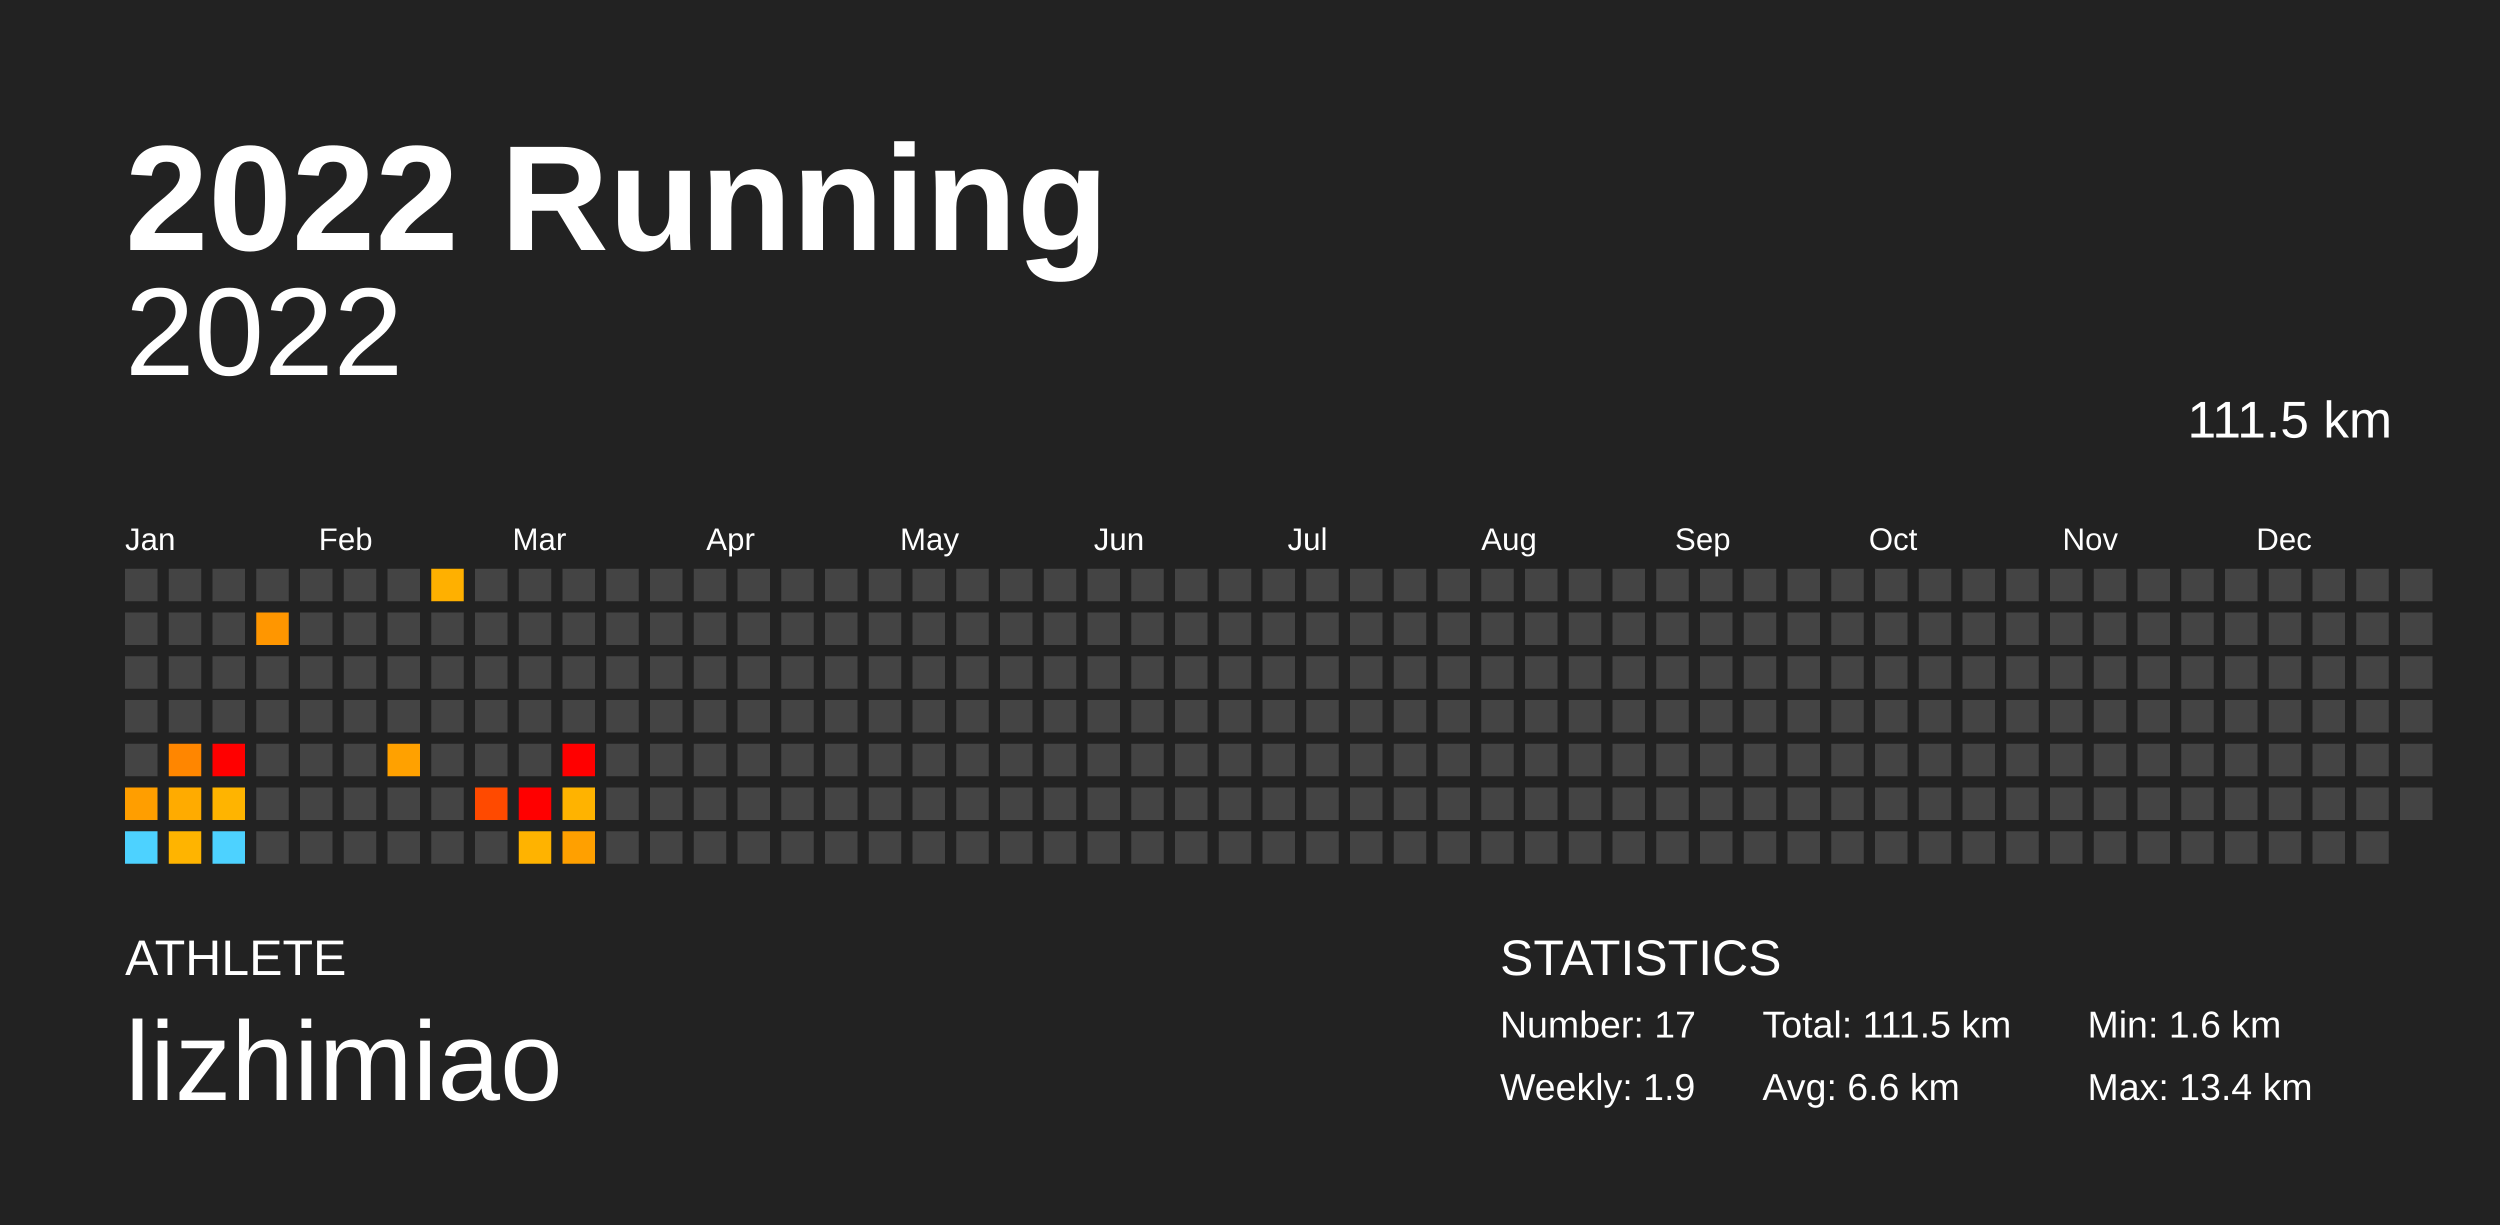
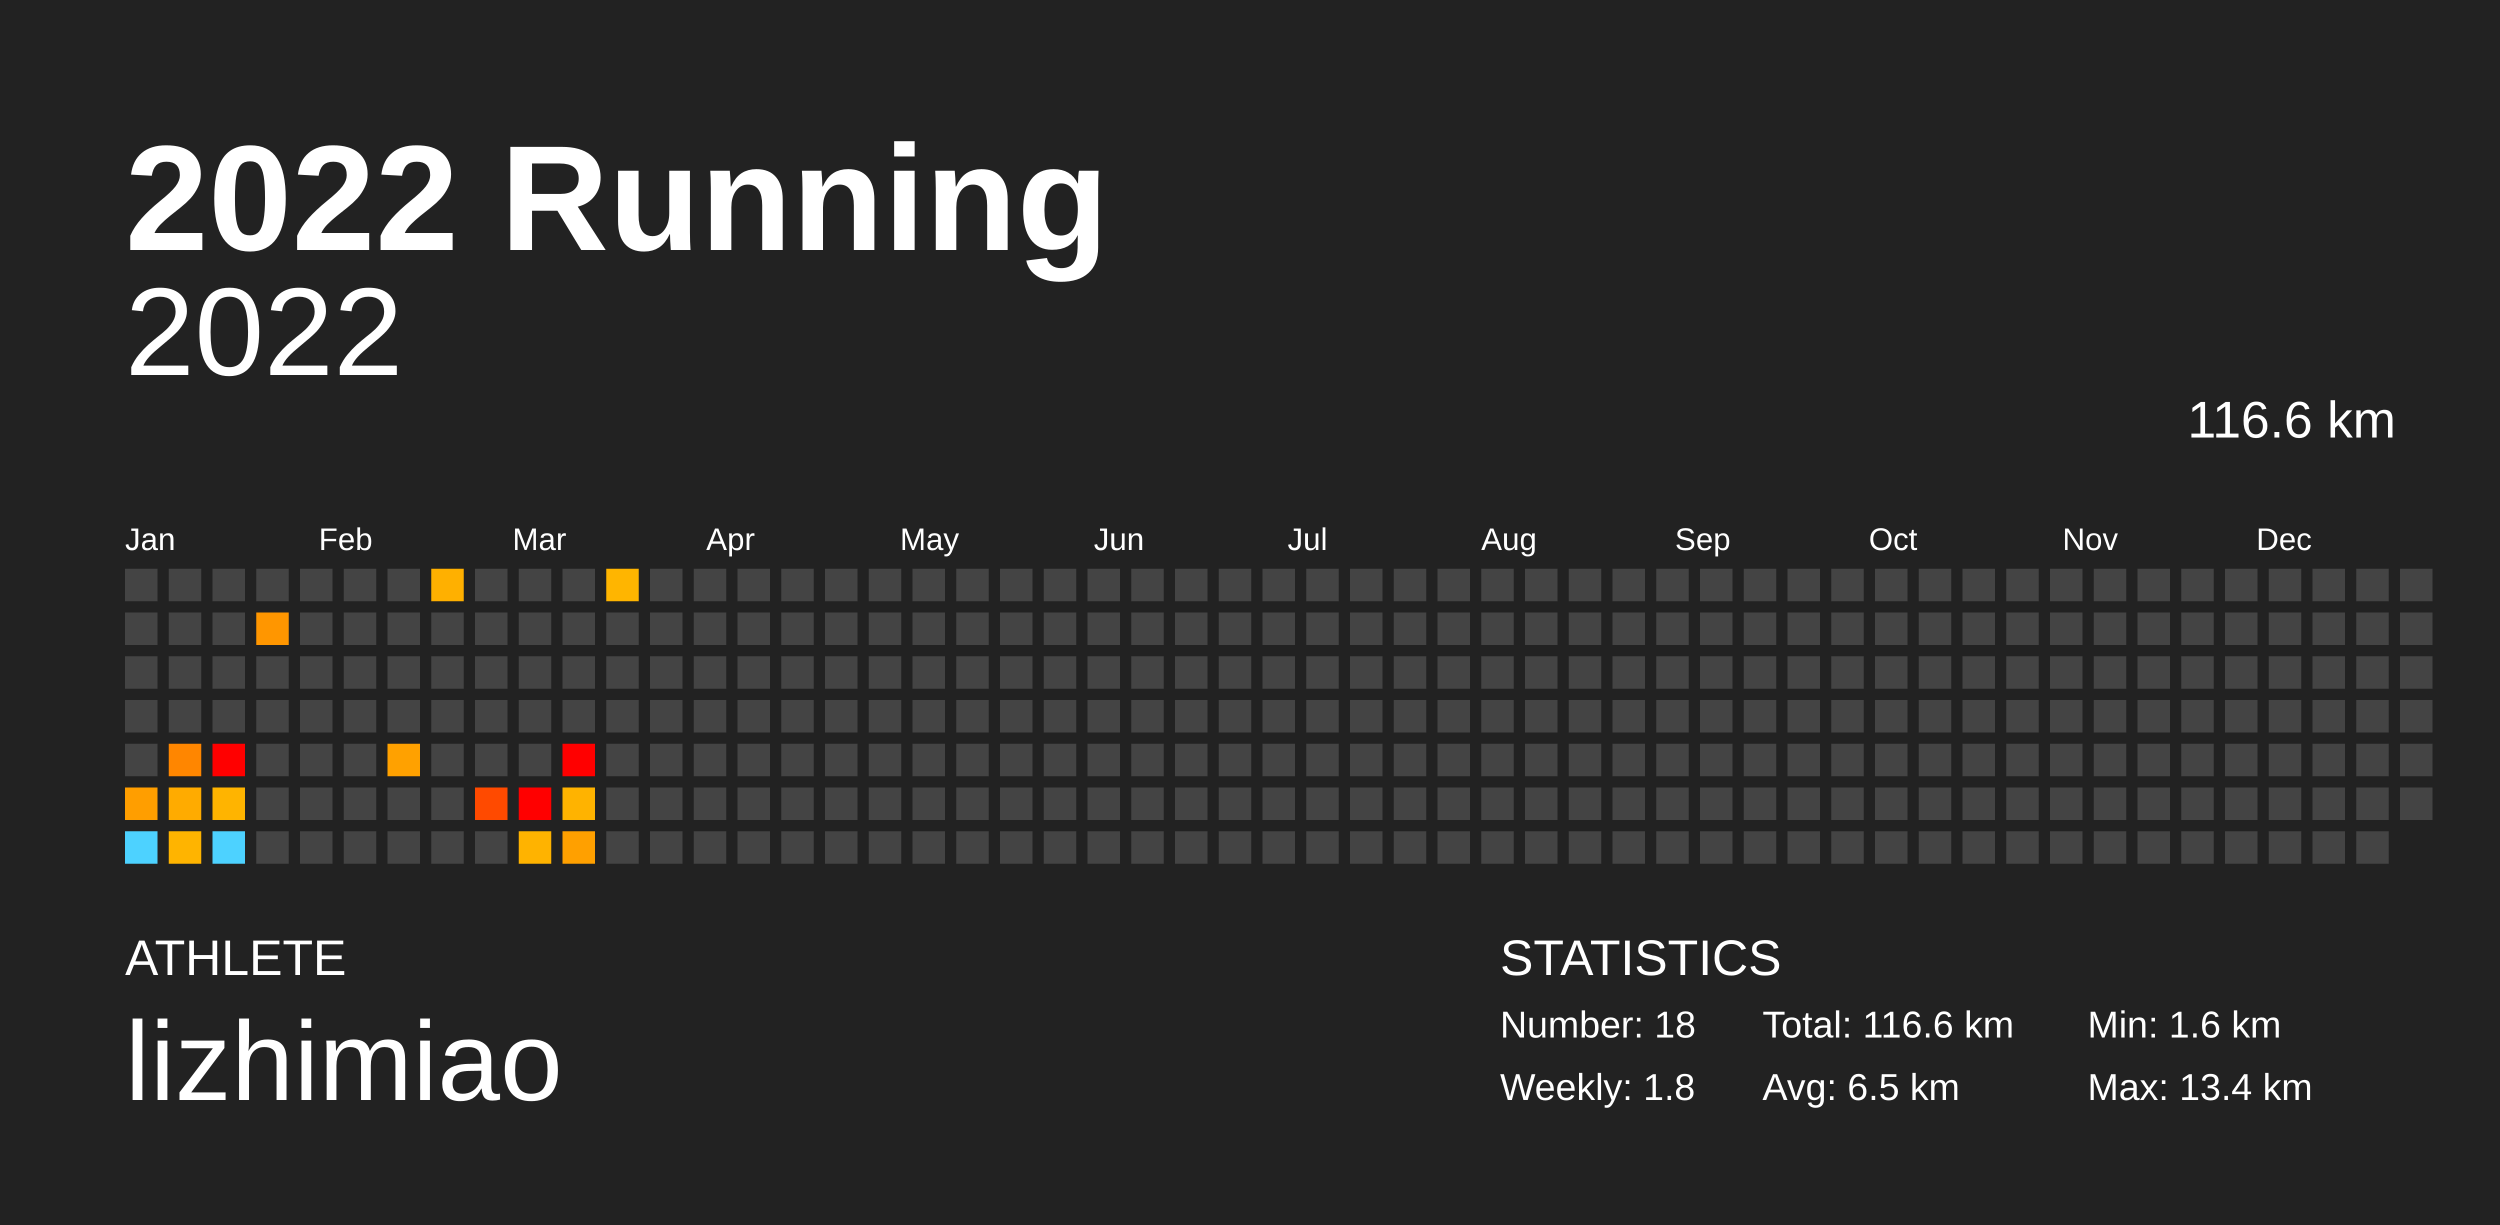
<svg xmlns="http://www.w3.org/2000/svg" baseProfile="full" height="98mm" version="1.1" viewBox="0,0,200,98" width="200mm">
  <defs />
  <rect fill="#222222" height="98" width="200" x="0" y="0" />
  <text fill="#FFFFFF" style="font-size:12px; font-family:Arial; font-weight:bold;" x="10" y="20">2022 Running</text>
  <text fill="#FFFFFF" style="font-size:4px; font-family:Arial" x="10" y="78">ATHLETE</text>
  <text fill="#FFFFFF" style="font-size:9px; font-family:Arial" x="10" y="88">lizhimiao</text>
  <text fill="#FFFFFF" style="font-size:4px; font-family:Arial" x="120" y="78">STATISTICS</text>
-   <text fill="#FFFFFF" style="font-size:3px; font-family:Arial" x="120" y="83">Number: 17</text>
-   <text fill="#FFFFFF" style="font-size:3px; font-family:Arial" x="120" y="88">Weekly: 1.9</text>
-   <text fill="#FFFFFF" style="font-size:3px; font-family:Arial" x="141" y="83">Total: 111.5 km</text>
-   <text fill="#FFFFFF" style="font-size:3px; font-family:Arial" x="141" y="88">Avg: 6.6 km</text>
+   <text fill="#FFFFFF" style="font-size:3px; font-family:Arial" x="120" y="83">Number: 18</text>
+   <text fill="#FFFFFF" style="font-size:3px; font-family:Arial" x="120" y="88">Weekly: 1.8</text>
+   <text fill="#FFFFFF" style="font-size:3px; font-family:Arial" x="141" y="83">Total: 116.6 km</text>
+   <text fill="#FFFFFF" style="font-size:3px; font-family:Arial" x="141" y="88">Avg: 6.5 km</text>
  <text fill="#FFFFFF" style="font-size:3px; font-family:Arial" x="167" y="83">Min: 1.6 km</text>
  <text fill="#FFFFFF" style="font-size:3px; font-family:Arial" x="167" y="88">Max: 13.4 km</text>
  <text alignment-baseline="hanging" fill="#FFFFFF" style="font-size:10.0px; font-family:Arial;" x="10" y="30">2022</text>
-   <text alignment-baseline="hanging" fill="#FFFFFF" style="font-size:4.125px; font-family:Arial;" x="175" y="35">111.5 km</text>
+   <text alignment-baseline="hanging" fill="#FFFFFF" style="font-size:4.125px; font-family:Arial;" x="175" y="35">116.6 km</text>
  <text fill="#FFFFFF" style="font-size:2.5px; font-family:Arial" x="10.0" y="44">Jan</text>
  <text fill="#FFFFFF" style="font-size:2.5px; font-family:Arial" x="25.5" y="44">Feb</text>
  <text fill="#FFFFFF" style="font-size:2.5px; font-family:Arial" x="41.0" y="44">Mar</text>
  <text fill="#FFFFFF" style="font-size:2.5px; font-family:Arial" x="56.5" y="44">Apr</text>
  <text fill="#FFFFFF" style="font-size:2.5px; font-family:Arial" x="72.0" y="44">May</text>
  <text fill="#FFFFFF" style="font-size:2.5px; font-family:Arial" x="87.5" y="44">Jun</text>
  <text fill="#FFFFFF" style="font-size:2.5px; font-family:Arial" x="103.0" y="44">Jul</text>
  <text fill="#FFFFFF" style="font-size:2.5px; font-family:Arial" x="118.5" y="44">Aug</text>
  <text fill="#FFFFFF" style="font-size:2.5px; font-family:Arial" x="134.0" y="44">Sep</text>
  <text fill="#FFFFFF" style="font-size:2.5px; font-family:Arial" x="149.5" y="44">Oct</text>
  <text fill="#FFFFFF" style="font-size:2.5px; font-family:Arial" x="165.0" y="44">Nov</text>
  <text fill="#FFFFFF" style="font-size:2.5px; font-family:Arial" x="180.5" y="44">Dec</text>
  <rect fill="#444444" height="2.6" width="2.6" x="10.0" y="45.5" />
  <rect fill="#444444" height="2.6" width="2.6" x="10.0" y="49.0" />
  <rect fill="#444444" height="2.6" width="2.6" x="10.0" y="52.5" />
  <rect fill="#444444" height="2.6" width="2.6" x="10.0" y="56.0" />
  <rect fill="#444444" height="2.6" width="2.6" x="10.0" y="59.5" />
  <rect fill="#ff9e00" height="2.6" width="2.6" x="10.0" y="63.0" />
  <rect fill="#4dd2ff" height="2.6" width="2.6" x="10.0" y="66.5" />
  <rect fill="#444444" height="2.6" width="2.6" x="13.5" y="45.5" />
  <rect fill="#444444" height="2.6" width="2.6" x="13.5" y="49.0" />
  <rect fill="#444444" height="2.6" width="2.6" x="13.5" y="52.5" />
  <rect fill="#444444" height="2.6" width="2.6" x="13.5" y="56.0" />
  <rect fill="#ff8600" height="2.6" width="2.6" x="13.5" y="59.5" />
  <rect fill="#ffab00" height="2.6" width="2.6" x="13.5" y="63.0" />
  <rect fill="#ffb400" height="2.6" width="2.6" x="13.5" y="66.5" />
  <rect fill="#444444" height="2.6" width="2.6" x="17.0" y="45.5" />
  <rect fill="#444444" height="2.6" width="2.6" x="17.0" y="49.0" />
  <rect fill="#444444" height="2.6" width="2.6" x="17.0" y="52.5" />
  <rect fill="#444444" height="2.6" width="2.6" x="17.0" y="56.0" />
  <rect fill="red" height="2.6" width="2.6" x="17.0" y="59.5" />
  <rect fill="#ffb400" height="2.6" width="2.6" x="17.0" y="63.0" />
  <rect fill="#4dd2ff" height="2.6" width="2.6" x="17.0" y="66.5" />
  <rect fill="#444444" height="2.6" width="2.6" x="20.5" y="45.5" />
  <rect fill="#ff9600" height="2.6" width="2.6" x="20.5" y="49.0" />
  <rect fill="#444444" height="2.6" width="2.6" x="20.5" y="52.5" />
  <rect fill="#444444" height="2.6" width="2.6" x="20.5" y="56.0" />
  <rect fill="#444444" height="2.6" width="2.6" x="20.5" y="59.5" />
  <rect fill="#444444" height="2.6" width="2.6" x="20.5" y="63.0" />
  <rect fill="#444444" height="2.6" width="2.6" x="20.5" y="66.5" />
  <rect fill="#444444" height="2.6" width="2.6" x="24.0" y="45.5" />
  <rect fill="#444444" height="2.6" width="2.6" x="24.0" y="49.0" />
  <rect fill="#444444" height="2.6" width="2.6" x="24.0" y="52.5" />
  <rect fill="#444444" height="2.6" width="2.6" x="24.0" y="56.0" />
  <rect fill="#444444" height="2.6" width="2.6" x="24.0" y="59.5" />
  <rect fill="#444444" height="2.6" width="2.6" x="24.0" y="63.0" />
  <rect fill="#444444" height="2.6" width="2.6" x="24.0" y="66.5" />
  <rect fill="#444444" height="2.6" width="2.6" x="27.5" y="45.5" />
  <rect fill="#444444" height="2.6" width="2.6" x="27.5" y="49.0" />
  <rect fill="#444444" height="2.6" width="2.6" x="27.5" y="52.5" />
  <rect fill="#444444" height="2.6" width="2.6" x="27.5" y="56.0" />
  <rect fill="#444444" height="2.6" width="2.6" x="27.5" y="59.5" />
  <rect fill="#444444" height="2.6" width="2.6" x="27.5" y="63.0" />
  <rect fill="#444444" height="2.6" width="2.6" x="27.5" y="66.5" />
  <rect fill="#444444" height="2.6" width="2.6" x="31.0" y="45.5" />
  <rect fill="#444444" height="2.6" width="2.6" x="31.0" y="49.0" />
  <rect fill="#444444" height="2.6" width="2.6" x="31.0" y="52.5" />
  <rect fill="#444444" height="2.6" width="2.6" x="31.0" y="56.0" />
  <rect fill="#ffa100" height="2.6" width="2.6" x="31.0" y="59.5" />
  <rect fill="#444444" height="2.6" width="2.6" x="31.0" y="63.0" />
  <rect fill="#444444" height="2.6" width="2.6" x="31.0" y="66.5" />
  <rect fill="#ffb000" height="2.6" width="2.6" x="34.5" y="45.5" />
  <rect fill="#444444" height="2.6" width="2.6" x="34.5" y="49.0" />
  <rect fill="#444444" height="2.6" width="2.6" x="34.5" y="52.5" />
  <rect fill="#444444" height="2.6" width="2.6" x="34.5" y="56.0" />
  <rect fill="#444444" height="2.6" width="2.6" x="34.5" y="59.5" />
  <rect fill="#444444" height="2.6" width="2.6" x="34.5" y="63.0" />
  <rect fill="#444444" height="2.6" width="2.6" x="34.5" y="66.5" />
  <rect fill="#444444" height="2.6" width="2.6" x="38.0" y="45.5" />
  <rect fill="#444444" height="2.6" width="2.6" x="38.0" y="49.0" />
  <rect fill="#444444" height="2.6" width="2.6" x="38.0" y="52.5" />
  <rect fill="#444444" height="2.6" width="2.6" x="38.0" y="56.0" />
  <rect fill="#444444" height="2.6" width="2.6" x="38.0" y="59.5" />
  <rect fill="#ff4a00" height="2.6" width="2.6" x="38.0" y="63.0" />
  <rect fill="#444444" height="2.6" width="2.6" x="38.0" y="66.5" />
  <rect fill="#444444" height="2.6" width="2.6" x="41.5" y="45.5" />
  <rect fill="#444444" height="2.6" width="2.6" x="41.5" y="49.0" />
  <rect fill="#444444" height="2.6" width="2.6" x="41.5" y="52.5" />
  <rect fill="#444444" height="2.6" width="2.6" x="41.5" y="56.0" />
  <rect fill="#444444" height="2.6" width="2.6" x="41.5" y="59.5" />
  <rect fill="red" height="2.6" width="2.6" x="41.5" y="63.0" />
  <rect fill="#ffb300" height="2.6" width="2.6" x="41.5" y="66.5" />
  <rect fill="#444444" height="2.6" width="2.6" x="45.0" y="45.5" />
  <rect fill="#444444" height="2.6" width="2.6" x="45.0" y="49.0" />
  <rect fill="#444444" height="2.6" width="2.6" x="45.0" y="52.5" />
  <rect fill="#444444" height="2.6" width="2.6" x="45.0" y="56.0" />
  <rect fill="red" height="2.6" width="2.6" x="45.0" y="59.5" />
  <rect fill="#ffb300" height="2.6" width="2.6" x="45.0" y="63.0" />
  <rect fill="#ffa000" height="2.6" width="2.6" x="45.0" y="66.5" />
-   <rect fill="#444444" height="2.6" width="2.6" x="48.5" y="45.5" />
+   <rect fill="#ffb500" height="2.6" width="2.6" x="48.5" y="45.5" />
  <rect fill="#444444" height="2.6" width="2.6" x="48.5" y="49.0" />
  <rect fill="#444444" height="2.6" width="2.6" x="48.5" y="52.5" />
  <rect fill="#444444" height="2.6" width="2.6" x="48.5" y="56.0" />
  <rect fill="#444444" height="2.6" width="2.6" x="48.5" y="59.5" />
  <rect fill="#444444" height="2.6" width="2.6" x="48.5" y="63.0" />
  <rect fill="#444444" height="2.6" width="2.6" x="48.5" y="66.5" />
  <rect fill="#444444" height="2.6" width="2.6" x="52.0" y="45.5" />
  <rect fill="#444444" height="2.6" width="2.6" x="52.0" y="49.0" />
  <rect fill="#444444" height="2.6" width="2.6" x="52.0" y="52.5" />
  <rect fill="#444444" height="2.6" width="2.6" x="52.0" y="56.0" />
  <rect fill="#444444" height="2.6" width="2.6" x="52.0" y="59.5" />
  <rect fill="#444444" height="2.6" width="2.6" x="52.0" y="63.0" />
  <rect fill="#444444" height="2.6" width="2.6" x="52.0" y="66.5" />
  <rect fill="#444444" height="2.6" width="2.6" x="55.5" y="45.5" />
  <rect fill="#444444" height="2.6" width="2.6" x="55.5" y="49.0" />
  <rect fill="#444444" height="2.6" width="2.6" x="55.5" y="52.5" />
  <rect fill="#444444" height="2.6" width="2.6" x="55.5" y="56.0" />
  <rect fill="#444444" height="2.6" width="2.6" x="55.5" y="59.5" />
  <rect fill="#444444" height="2.6" width="2.6" x="55.5" y="63.0" />
  <rect fill="#444444" height="2.6" width="2.6" x="55.5" y="66.5" />
  <rect fill="#444444" height="2.6" width="2.6" x="59.0" y="45.5" />
  <rect fill="#444444" height="2.6" width="2.6" x="59.0" y="49.0" />
  <rect fill="#444444" height="2.6" width="2.6" x="59.0" y="52.5" />
  <rect fill="#444444" height="2.6" width="2.6" x="59.0" y="56.0" />
  <rect fill="#444444" height="2.6" width="2.6" x="59.0" y="59.5" />
  <rect fill="#444444" height="2.6" width="2.6" x="59.0" y="63.0" />
  <rect fill="#444444" height="2.6" width="2.6" x="59.0" y="66.5" />
  <rect fill="#444444" height="2.6" width="2.6" x="62.5" y="45.5" />
  <rect fill="#444444" height="2.6" width="2.6" x="62.5" y="49.0" />
  <rect fill="#444444" height="2.6" width="2.6" x="62.5" y="52.5" />
  <rect fill="#444444" height="2.6" width="2.6" x="62.5" y="56.0" />
  <rect fill="#444444" height="2.6" width="2.6" x="62.5" y="59.5" />
  <rect fill="#444444" height="2.6" width="2.6" x="62.5" y="63.0" />
  <rect fill="#444444" height="2.6" width="2.6" x="62.5" y="66.5" />
  <rect fill="#444444" height="2.6" width="2.6" x="66.0" y="45.5" />
  <rect fill="#444444" height="2.6" width="2.6" x="66.0" y="49.0" />
  <rect fill="#444444" height="2.6" width="2.6" x="66.0" y="52.5" />
  <rect fill="#444444" height="2.6" width="2.6" x="66.0" y="56.0" />
  <rect fill="#444444" height="2.6" width="2.6" x="66.0" y="59.5" />
  <rect fill="#444444" height="2.6" width="2.6" x="66.0" y="63.0" />
  <rect fill="#444444" height="2.6" width="2.6" x="66.0" y="66.5" />
  <rect fill="#444444" height="2.6" width="2.6" x="69.5" y="45.5" />
  <rect fill="#444444" height="2.6" width="2.6" x="69.5" y="49.0" />
  <rect fill="#444444" height="2.6" width="2.6" x="69.5" y="52.5" />
  <rect fill="#444444" height="2.6" width="2.6" x="69.5" y="56.0" />
  <rect fill="#444444" height="2.6" width="2.6" x="69.5" y="59.5" />
  <rect fill="#444444" height="2.6" width="2.6" x="69.5" y="63.0" />
  <rect fill="#444444" height="2.6" width="2.6" x="69.5" y="66.5" />
  <rect fill="#444444" height="2.6" width="2.6" x="73.0" y="45.5" />
  <rect fill="#444444" height="2.6" width="2.6" x="73.0" y="49.0" />
  <rect fill="#444444" height="2.6" width="2.6" x="73.0" y="52.5" />
  <rect fill="#444444" height="2.6" width="2.6" x="73.0" y="56.0" />
  <rect fill="#444444" height="2.6" width="2.6" x="73.0" y="59.5" />
  <rect fill="#444444" height="2.6" width="2.6" x="73.0" y="63.0" />
  <rect fill="#444444" height="2.6" width="2.6" x="73.0" y="66.5" />
  <rect fill="#444444" height="2.6" width="2.6" x="76.5" y="45.5" />
  <rect fill="#444444" height="2.6" width="2.6" x="76.5" y="49.0" />
  <rect fill="#444444" height="2.6" width="2.6" x="76.5" y="52.5" />
  <rect fill="#444444" height="2.6" width="2.6" x="76.5" y="56.0" />
  <rect fill="#444444" height="2.6" width="2.6" x="76.5" y="59.5" />
  <rect fill="#444444" height="2.6" width="2.6" x="76.5" y="63.0" />
  <rect fill="#444444" height="2.6" width="2.6" x="76.5" y="66.5" />
  <rect fill="#444444" height="2.6" width="2.6" x="80.0" y="45.5" />
  <rect fill="#444444" height="2.6" width="2.6" x="80.0" y="49.0" />
  <rect fill="#444444" height="2.6" width="2.6" x="80.0" y="52.5" />
  <rect fill="#444444" height="2.6" width="2.6" x="80.0" y="56.0" />
  <rect fill="#444444" height="2.6" width="2.6" x="80.0" y="59.5" />
  <rect fill="#444444" height="2.6" width="2.6" x="80.0" y="63.0" />
  <rect fill="#444444" height="2.6" width="2.6" x="80.0" y="66.5" />
  <rect fill="#444444" height="2.6" width="2.6" x="83.5" y="45.5" />
  <rect fill="#444444" height="2.6" width="2.6" x="83.5" y="49.0" />
  <rect fill="#444444" height="2.6" width="2.6" x="83.5" y="52.5" />
  <rect fill="#444444" height="2.6" width="2.6" x="83.5" y="56.0" />
  <rect fill="#444444" height="2.6" width="2.6" x="83.5" y="59.5" />
  <rect fill="#444444" height="2.6" width="2.6" x="83.5" y="63.0" />
  <rect fill="#444444" height="2.6" width="2.6" x="83.5" y="66.5" />
  <rect fill="#444444" height="2.6" width="2.6" x="87.0" y="45.5" />
  <rect fill="#444444" height="2.6" width="2.6" x="87.0" y="49.0" />
  <rect fill="#444444" height="2.6" width="2.6" x="87.0" y="52.5" />
  <rect fill="#444444" height="2.6" width="2.6" x="87.0" y="56.0" />
  <rect fill="#444444" height="2.6" width="2.6" x="87.0" y="59.5" />
  <rect fill="#444444" height="2.6" width="2.6" x="87.0" y="63.0" />
  <rect fill="#444444" height="2.6" width="2.6" x="87.0" y="66.5" />
  <rect fill="#444444" height="2.6" width="2.6" x="90.5" y="45.5" />
  <rect fill="#444444" height="2.6" width="2.6" x="90.5" y="49.0" />
  <rect fill="#444444" height="2.6" width="2.6" x="90.5" y="52.5" />
  <rect fill="#444444" height="2.6" width="2.6" x="90.5" y="56.0" />
  <rect fill="#444444" height="2.6" width="2.6" x="90.5" y="59.5" />
  <rect fill="#444444" height="2.6" width="2.6" x="90.5" y="63.0" />
  <rect fill="#444444" height="2.6" width="2.6" x="90.5" y="66.5" />
  <rect fill="#444444" height="2.6" width="2.6" x="94.0" y="45.5" />
  <rect fill="#444444" height="2.6" width="2.6" x="94.0" y="49.0" />
  <rect fill="#444444" height="2.6" width="2.6" x="94.0" y="52.5" />
  <rect fill="#444444" height="2.6" width="2.6" x="94.0" y="56.0" />
  <rect fill="#444444" height="2.6" width="2.6" x="94.0" y="59.5" />
  <rect fill="#444444" height="2.6" width="2.6" x="94.0" y="63.0" />
  <rect fill="#444444" height="2.6" width="2.6" x="94.0" y="66.5" />
  <rect fill="#444444" height="2.6" width="2.6" x="97.5" y="45.5" />
  <rect fill="#444444" height="2.6" width="2.6" x="97.5" y="49.0" />
  <rect fill="#444444" height="2.6" width="2.6" x="97.5" y="52.5" />
  <rect fill="#444444" height="2.6" width="2.6" x="97.5" y="56.0" />
  <rect fill="#444444" height="2.6" width="2.6" x="97.5" y="59.5" />
  <rect fill="#444444" height="2.6" width="2.6" x="97.5" y="63.0" />
  <rect fill="#444444" height="2.6" width="2.6" x="97.5" y="66.5" />
  <rect fill="#444444" height="2.6" width="2.6" x="101.0" y="45.5" />
  <rect fill="#444444" height="2.6" width="2.6" x="101.0" y="49.0" />
  <rect fill="#444444" height="2.6" width="2.6" x="101.0" y="52.5" />
  <rect fill="#444444" height="2.6" width="2.6" x="101.0" y="56.0" />
  <rect fill="#444444" height="2.6" width="2.6" x="101.0" y="59.5" />
  <rect fill="#444444" height="2.6" width="2.6" x="101.0" y="63.0" />
  <rect fill="#444444" height="2.6" width="2.6" x="101.0" y="66.5" />
  <rect fill="#444444" height="2.6" width="2.6" x="104.5" y="45.5" />
  <rect fill="#444444" height="2.6" width="2.6" x="104.5" y="49.0" />
  <rect fill="#444444" height="2.6" width="2.6" x="104.5" y="52.5" />
  <rect fill="#444444" height="2.6" width="2.6" x="104.5" y="56.0" />
  <rect fill="#444444" height="2.6" width="2.6" x="104.5" y="59.5" />
  <rect fill="#444444" height="2.6" width="2.6" x="104.5" y="63.0" />
  <rect fill="#444444" height="2.6" width="2.6" x="104.5" y="66.5" />
  <rect fill="#444444" height="2.6" width="2.6" x="108.0" y="45.5" />
  <rect fill="#444444" height="2.6" width="2.6" x="108.0" y="49.0" />
  <rect fill="#444444" height="2.6" width="2.6" x="108.0" y="52.5" />
  <rect fill="#444444" height="2.6" width="2.6" x="108.0" y="56.0" />
  <rect fill="#444444" height="2.6" width="2.6" x="108.0" y="59.5" />
  <rect fill="#444444" height="2.6" width="2.6" x="108.0" y="63.0" />
  <rect fill="#444444" height="2.6" width="2.6" x="108.0" y="66.5" />
  <rect fill="#444444" height="2.6" width="2.6" x="111.5" y="45.5" />
  <rect fill="#444444" height="2.6" width="2.6" x="111.5" y="49.0" />
  <rect fill="#444444" height="2.6" width="2.6" x="111.5" y="52.5" />
  <rect fill="#444444" height="2.6" width="2.6" x="111.5" y="56.0" />
  <rect fill="#444444" height="2.6" width="2.6" x="111.5" y="59.5" />
  <rect fill="#444444" height="2.6" width="2.6" x="111.5" y="63.0" />
  <rect fill="#444444" height="2.6" width="2.6" x="111.5" y="66.5" />
  <rect fill="#444444" height="2.6" width="2.6" x="115.0" y="45.5" />
  <rect fill="#444444" height="2.6" width="2.6" x="115.0" y="49.0" />
  <rect fill="#444444" height="2.6" width="2.6" x="115.0" y="52.5" />
  <rect fill="#444444" height="2.6" width="2.6" x="115.0" y="56.0" />
  <rect fill="#444444" height="2.6" width="2.6" x="115.0" y="59.5" />
  <rect fill="#444444" height="2.6" width="2.6" x="115.0" y="63.0" />
  <rect fill="#444444" height="2.6" width="2.6" x="115.0" y="66.5" />
  <rect fill="#444444" height="2.6" width="2.6" x="118.5" y="45.5" />
  <rect fill="#444444" height="2.6" width="2.6" x="118.5" y="49.0" />
  <rect fill="#444444" height="2.6" width="2.6" x="118.5" y="52.5" />
  <rect fill="#444444" height="2.6" width="2.6" x="118.5" y="56.0" />
  <rect fill="#444444" height="2.6" width="2.6" x="118.5" y="59.5" />
  <rect fill="#444444" height="2.6" width="2.6" x="118.5" y="63.0" />
  <rect fill="#444444" height="2.6" width="2.6" x="118.5" y="66.5" />
  <rect fill="#444444" height="2.6" width="2.6" x="122.0" y="45.5" />
  <rect fill="#444444" height="2.6" width="2.6" x="122.0" y="49.0" />
  <rect fill="#444444" height="2.6" width="2.6" x="122.0" y="52.5" />
  <rect fill="#444444" height="2.6" width="2.6" x="122.0" y="56.0" />
  <rect fill="#444444" height="2.6" width="2.6" x="122.0" y="59.5" />
  <rect fill="#444444" height="2.6" width="2.6" x="122.0" y="63.0" />
  <rect fill="#444444" height="2.6" width="2.6" x="122.0" y="66.5" />
  <rect fill="#444444" height="2.6" width="2.6" x="125.5" y="45.5" />
  <rect fill="#444444" height="2.6" width="2.6" x="125.5" y="49.0" />
  <rect fill="#444444" height="2.6" width="2.6" x="125.5" y="52.5" />
  <rect fill="#444444" height="2.6" width="2.6" x="125.5" y="56.0" />
  <rect fill="#444444" height="2.6" width="2.6" x="125.5" y="59.5" />
  <rect fill="#444444" height="2.6" width="2.6" x="125.5" y="63.0" />
  <rect fill="#444444" height="2.6" width="2.6" x="125.5" y="66.5" />
  <rect fill="#444444" height="2.6" width="2.6" x="129.0" y="45.5" />
  <rect fill="#444444" height="2.6" width="2.6" x="129.0" y="49.0" />
  <rect fill="#444444" height="2.6" width="2.6" x="129.0" y="52.5" />
  <rect fill="#444444" height="2.6" width="2.6" x="129.0" y="56.0" />
  <rect fill="#444444" height="2.6" width="2.6" x="129.0" y="59.5" />
  <rect fill="#444444" height="2.6" width="2.6" x="129.0" y="63.0" />
  <rect fill="#444444" height="2.6" width="2.6" x="129.0" y="66.5" />
  <rect fill="#444444" height="2.6" width="2.6" x="132.5" y="45.5" />
  <rect fill="#444444" height="2.6" width="2.6" x="132.5" y="49.0" />
  <rect fill="#444444" height="2.6" width="2.6" x="132.5" y="52.5" />
  <rect fill="#444444" height="2.6" width="2.6" x="132.5" y="56.0" />
  <rect fill="#444444" height="2.6" width="2.6" x="132.5" y="59.5" />
  <rect fill="#444444" height="2.6" width="2.6" x="132.5" y="63.0" />
  <rect fill="#444444" height="2.6" width="2.6" x="132.5" y="66.5" />
  <rect fill="#444444" height="2.6" width="2.6" x="136.0" y="45.5" />
  <rect fill="#444444" height="2.6" width="2.6" x="136.0" y="49.0" />
  <rect fill="#444444" height="2.6" width="2.6" x="136.0" y="52.5" />
  <rect fill="#444444" height="2.6" width="2.6" x="136.0" y="56.0" />
  <rect fill="#444444" height="2.6" width="2.6" x="136.0" y="59.5" />
  <rect fill="#444444" height="2.6" width="2.6" x="136.0" y="63.0" />
  <rect fill="#444444" height="2.6" width="2.6" x="136.0" y="66.5" />
  <rect fill="#444444" height="2.6" width="2.6" x="139.5" y="45.5" />
  <rect fill="#444444" height="2.6" width="2.6" x="139.5" y="49.0" />
  <rect fill="#444444" height="2.6" width="2.6" x="139.5" y="52.5" />
  <rect fill="#444444" height="2.6" width="2.6" x="139.5" y="56.0" />
  <rect fill="#444444" height="2.6" width="2.6" x="139.5" y="59.5" />
  <rect fill="#444444" height="2.6" width="2.6" x="139.5" y="63.0" />
  <rect fill="#444444" height="2.6" width="2.6" x="139.5" y="66.5" />
  <rect fill="#444444" height="2.6" width="2.6" x="143.0" y="45.5" />
  <rect fill="#444444" height="2.6" width="2.6" x="143.0" y="49.0" />
  <rect fill="#444444" height="2.6" width="2.6" x="143.0" y="52.5" />
  <rect fill="#444444" height="2.6" width="2.6" x="143.0" y="56.0" />
  <rect fill="#444444" height="2.6" width="2.6" x="143.0" y="59.5" />
  <rect fill="#444444" height="2.6" width="2.6" x="143.0" y="63.0" />
  <rect fill="#444444" height="2.6" width="2.6" x="143.0" y="66.5" />
  <rect fill="#444444" height="2.6" width="2.6" x="146.5" y="45.5" />
  <rect fill="#444444" height="2.6" width="2.6" x="146.5" y="49.0" />
  <rect fill="#444444" height="2.6" width="2.6" x="146.5" y="52.5" />
  <rect fill="#444444" height="2.6" width="2.6" x="146.5" y="56.0" />
  <rect fill="#444444" height="2.6" width="2.6" x="146.5" y="59.5" />
  <rect fill="#444444" height="2.6" width="2.6" x="146.5" y="63.0" />
  <rect fill="#444444" height="2.6" width="2.6" x="146.5" y="66.5" />
  <rect fill="#444444" height="2.6" width="2.6" x="150.0" y="45.5" />
  <rect fill="#444444" height="2.6" width="2.6" x="150.0" y="49.0" />
  <rect fill="#444444" height="2.6" width="2.6" x="150.0" y="52.5" />
  <rect fill="#444444" height="2.6" width="2.6" x="150.0" y="56.0" />
  <rect fill="#444444" height="2.6" width="2.6" x="150.0" y="59.5" />
  <rect fill="#444444" height="2.6" width="2.6" x="150.0" y="63.0" />
  <rect fill="#444444" height="2.6" width="2.6" x="150.0" y="66.5" />
  <rect fill="#444444" height="2.6" width="2.6" x="153.5" y="45.5" />
  <rect fill="#444444" height="2.6" width="2.6" x="153.5" y="49.0" />
  <rect fill="#444444" height="2.6" width="2.6" x="153.5" y="52.5" />
  <rect fill="#444444" height="2.6" width="2.6" x="153.5" y="56.0" />
  <rect fill="#444444" height="2.6" width="2.6" x="153.5" y="59.5" />
  <rect fill="#444444" height="2.6" width="2.6" x="153.5" y="63.0" />
  <rect fill="#444444" height="2.6" width="2.6" x="153.5" y="66.5" />
  <rect fill="#444444" height="2.6" width="2.6" x="157.0" y="45.5" />
  <rect fill="#444444" height="2.6" width="2.6" x="157.0" y="49.0" />
  <rect fill="#444444" height="2.6" width="2.6" x="157.0" y="52.5" />
  <rect fill="#444444" height="2.6" width="2.6" x="157.0" y="56.0" />
  <rect fill="#444444" height="2.6" width="2.6" x="157.0" y="59.5" />
  <rect fill="#444444" height="2.6" width="2.6" x="157.0" y="63.0" />
  <rect fill="#444444" height="2.6" width="2.6" x="157.0" y="66.5" />
  <rect fill="#444444" height="2.6" width="2.6" x="160.5" y="45.5" />
  <rect fill="#444444" height="2.6" width="2.6" x="160.5" y="49.0" />
  <rect fill="#444444" height="2.6" width="2.6" x="160.5" y="52.5" />
  <rect fill="#444444" height="2.6" width="2.6" x="160.5" y="56.0" />
  <rect fill="#444444" height="2.6" width="2.6" x="160.5" y="59.5" />
  <rect fill="#444444" height="2.6" width="2.6" x="160.5" y="63.0" />
  <rect fill="#444444" height="2.6" width="2.6" x="160.5" y="66.5" />
  <rect fill="#444444" height="2.6" width="2.6" x="164.0" y="45.5" />
  <rect fill="#444444" height="2.6" width="2.6" x="164.0" y="49.0" />
  <rect fill="#444444" height="2.6" width="2.6" x="164.0" y="52.5" />
  <rect fill="#444444" height="2.6" width="2.6" x="164.0" y="56.0" />
  <rect fill="#444444" height="2.6" width="2.6" x="164.0" y="59.5" />
  <rect fill="#444444" height="2.6" width="2.6" x="164.0" y="63.0" />
  <rect fill="#444444" height="2.6" width="2.6" x="164.0" y="66.5" />
  <rect fill="#444444" height="2.6" width="2.6" x="167.5" y="45.5" />
  <rect fill="#444444" height="2.6" width="2.6" x="167.5" y="49.0" />
  <rect fill="#444444" height="2.6" width="2.6" x="167.5" y="52.5" />
  <rect fill="#444444" height="2.6" width="2.6" x="167.5" y="56.0" />
  <rect fill="#444444" height="2.6" width="2.6" x="167.5" y="59.5" />
  <rect fill="#444444" height="2.6" width="2.6" x="167.5" y="63.0" />
  <rect fill="#444444" height="2.6" width="2.6" x="167.5" y="66.5" />
  <rect fill="#444444" height="2.6" width="2.6" x="171.0" y="45.5" />
  <rect fill="#444444" height="2.6" width="2.6" x="171.0" y="49.0" />
  <rect fill="#444444" height="2.6" width="2.6" x="171.0" y="52.5" />
  <rect fill="#444444" height="2.6" width="2.6" x="171.0" y="56.0" />
  <rect fill="#444444" height="2.6" width="2.6" x="171.0" y="59.5" />
  <rect fill="#444444" height="2.6" width="2.6" x="171.0" y="63.0" />
  <rect fill="#444444" height="2.6" width="2.6" x="171.0" y="66.5" />
  <rect fill="#444444" height="2.6" width="2.6" x="174.5" y="45.5" />
  <rect fill="#444444" height="2.6" width="2.6" x="174.5" y="49.0" />
  <rect fill="#444444" height="2.6" width="2.6" x="174.5" y="52.5" />
  <rect fill="#444444" height="2.6" width="2.6" x="174.5" y="56.0" />
  <rect fill="#444444" height="2.6" width="2.6" x="174.5" y="59.5" />
  <rect fill="#444444" height="2.6" width="2.6" x="174.5" y="63.0" />
  <rect fill="#444444" height="2.6" width="2.6" x="174.5" y="66.5" />
  <rect fill="#444444" height="2.6" width="2.6" x="178.0" y="45.5" />
  <rect fill="#444444" height="2.6" width="2.6" x="178.0" y="49.0" />
  <rect fill="#444444" height="2.6" width="2.6" x="178.0" y="52.5" />
  <rect fill="#444444" height="2.6" width="2.6" x="178.0" y="56.0" />
  <rect fill="#444444" height="2.6" width="2.6" x="178.0" y="59.5" />
  <rect fill="#444444" height="2.6" width="2.6" x="178.0" y="63.0" />
  <rect fill="#444444" height="2.6" width="2.6" x="178.0" y="66.5" />
  <rect fill="#444444" height="2.6" width="2.6" x="181.5" y="45.5" />
  <rect fill="#444444" height="2.6" width="2.6" x="181.5" y="49.0" />
  <rect fill="#444444" height="2.6" width="2.6" x="181.5" y="52.5" />
  <rect fill="#444444" height="2.6" width="2.6" x="181.5" y="56.0" />
  <rect fill="#444444" height="2.6" width="2.6" x="181.5" y="59.5" />
  <rect fill="#444444" height="2.6" width="2.6" x="181.5" y="63.0" />
  <rect fill="#444444" height="2.6" width="2.6" x="181.5" y="66.5" />
  <rect fill="#444444" height="2.6" width="2.6" x="185.0" y="45.5" />
  <rect fill="#444444" height="2.6" width="2.6" x="185.0" y="49.0" />
  <rect fill="#444444" height="2.6" width="2.6" x="185.0" y="52.5" />
  <rect fill="#444444" height="2.6" width="2.6" x="185.0" y="56.0" />
  <rect fill="#444444" height="2.6" width="2.6" x="185.0" y="59.5" />
  <rect fill="#444444" height="2.6" width="2.6" x="185.0" y="63.0" />
  <rect fill="#444444" height="2.6" width="2.6" x="185.0" y="66.5" />
  <rect fill="#444444" height="2.6" width="2.6" x="188.5" y="45.5" />
  <rect fill="#444444" height="2.6" width="2.6" x="188.5" y="49.0" />
  <rect fill="#444444" height="2.6" width="2.6" x="188.5" y="52.5" />
  <rect fill="#444444" height="2.6" width="2.6" x="188.5" y="56.0" />
  <rect fill="#444444" height="2.6" width="2.6" x="188.5" y="59.5" />
  <rect fill="#444444" height="2.6" width="2.6" x="188.5" y="63.0" />
  <rect fill="#444444" height="2.6" width="2.6" x="188.5" y="66.5" />
  <rect fill="#444444" height="2.6" width="2.6" x="192.0" y="45.5" />
  <rect fill="#444444" height="2.6" width="2.6" x="192.0" y="49.0" />
  <rect fill="#444444" height="2.6" width="2.6" x="192.0" y="52.5" />
  <rect fill="#444444" height="2.6" width="2.6" x="192.0" y="56.0" />
  <rect fill="#444444" height="2.6" width="2.6" x="192.0" y="59.5" />
  <rect fill="#444444" height="2.6" width="2.6" x="192.0" y="63.0" />
</svg>
